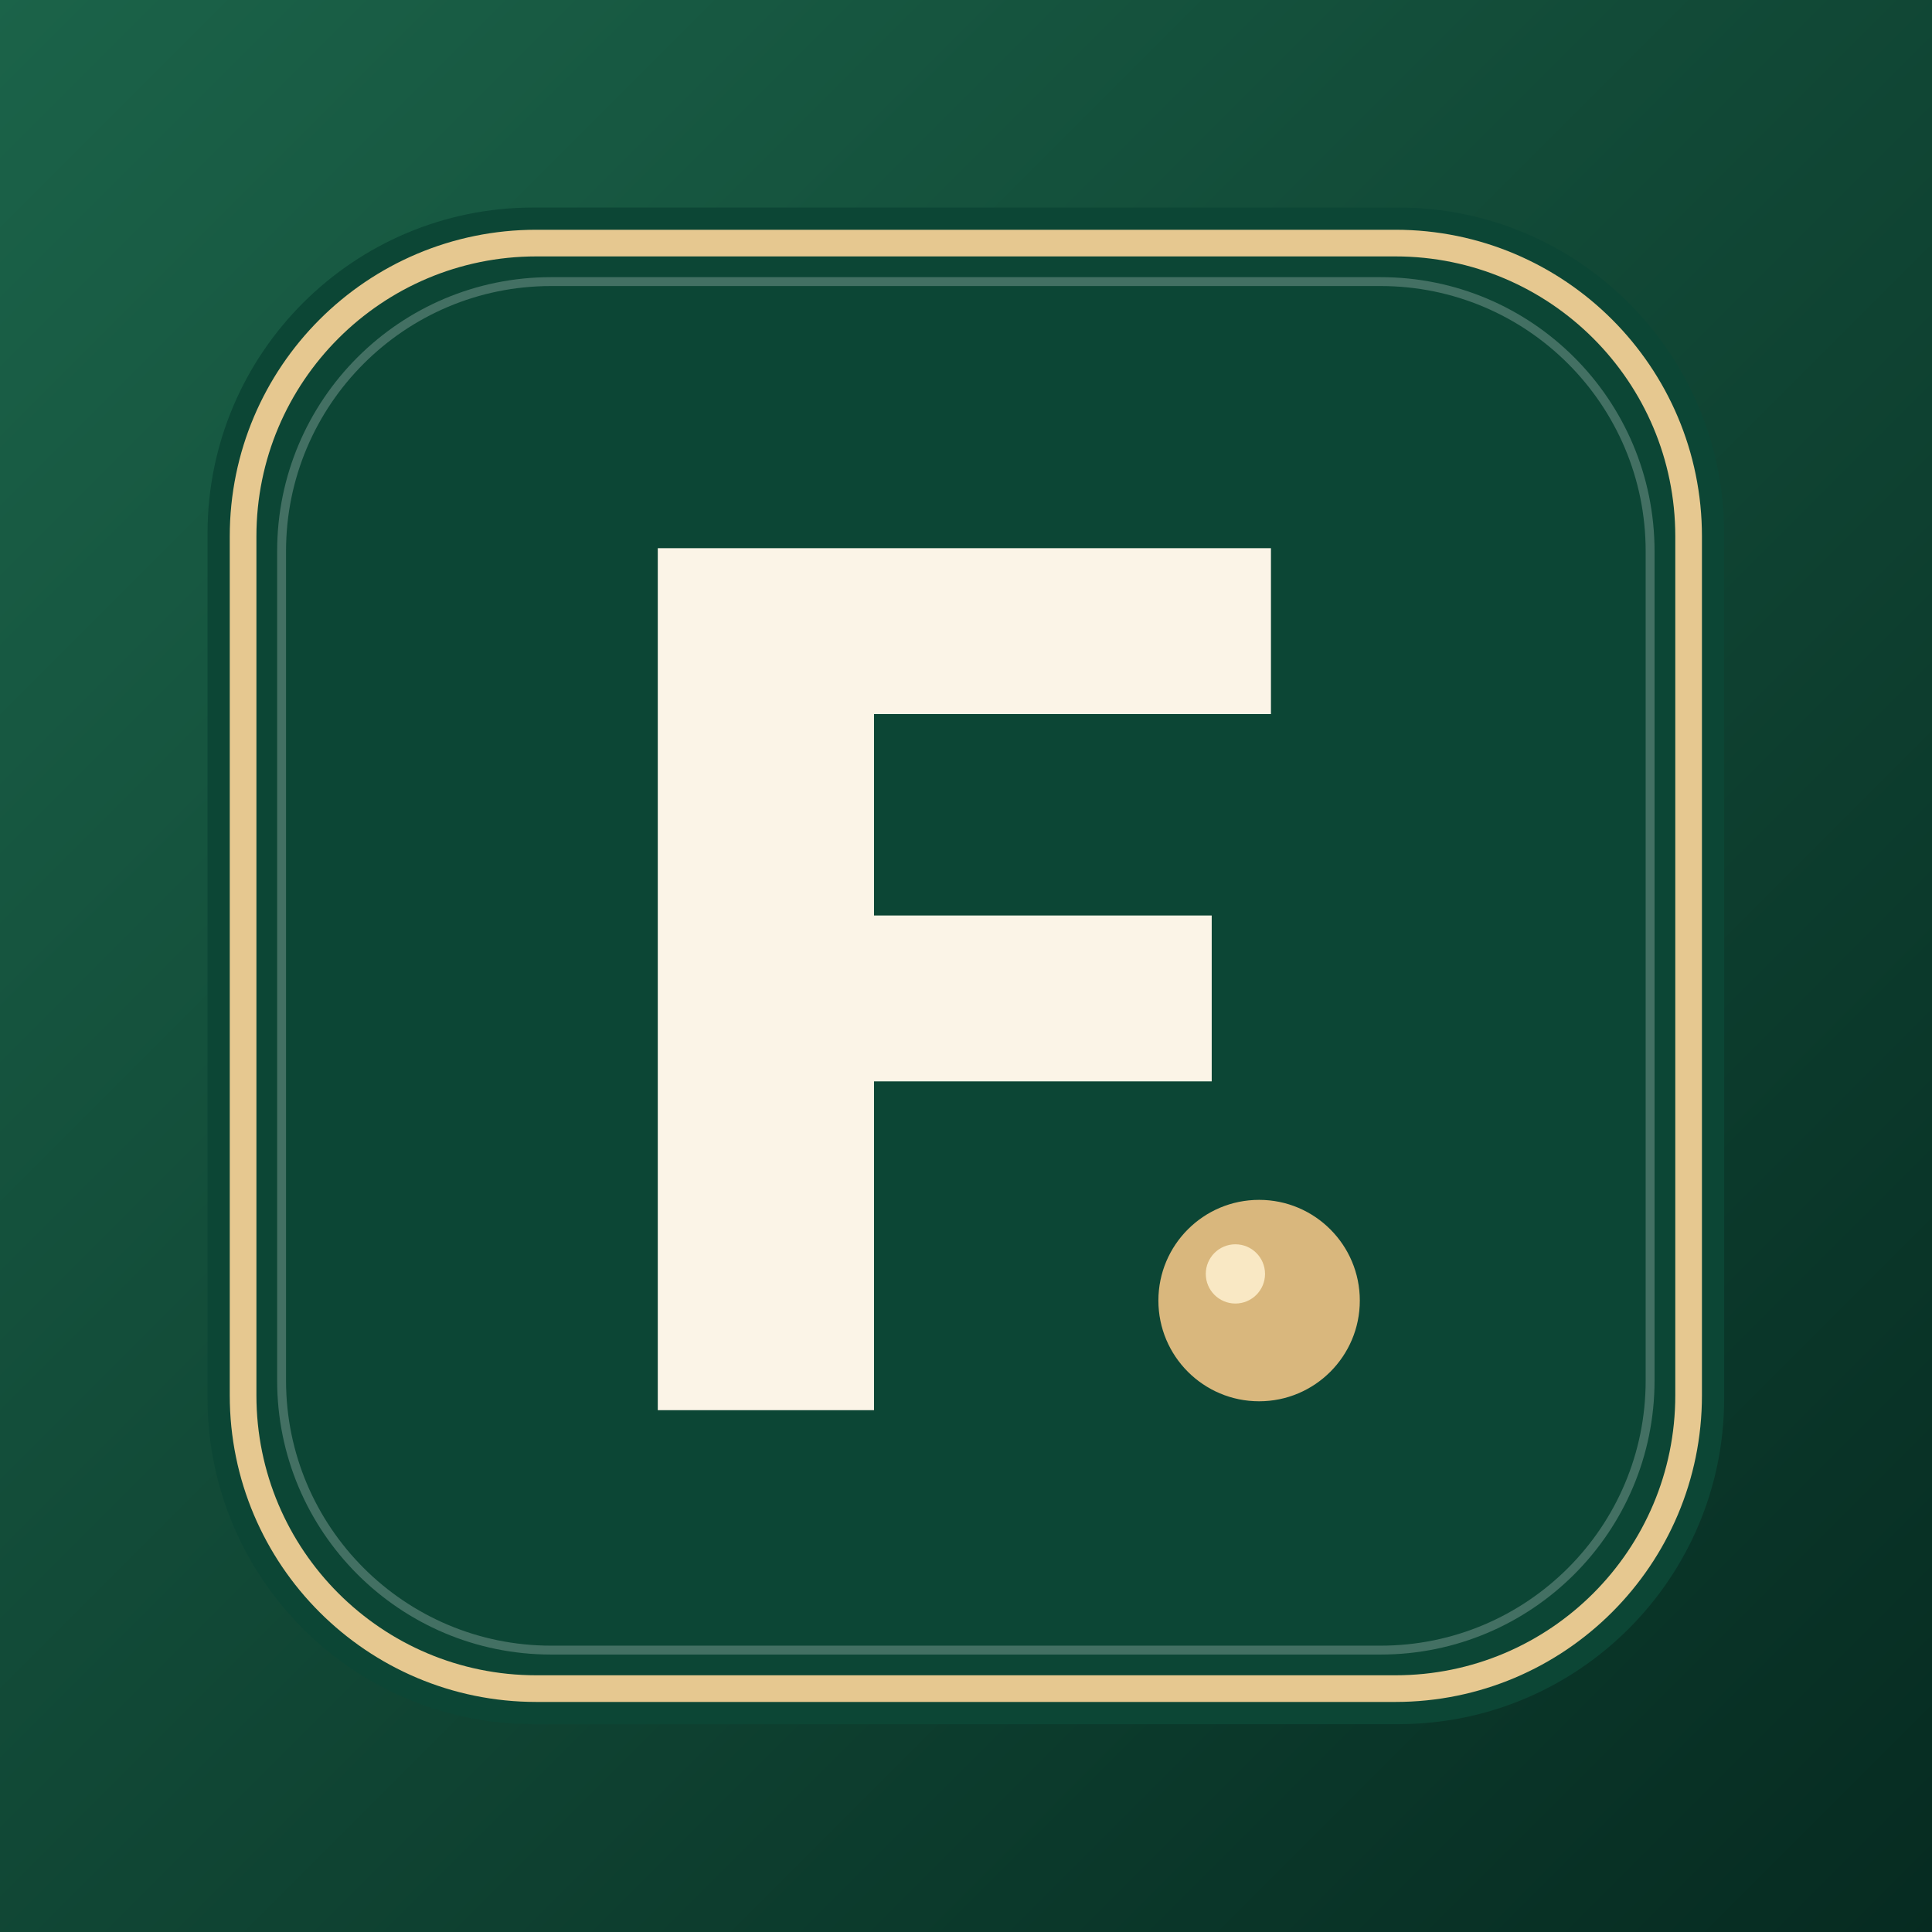
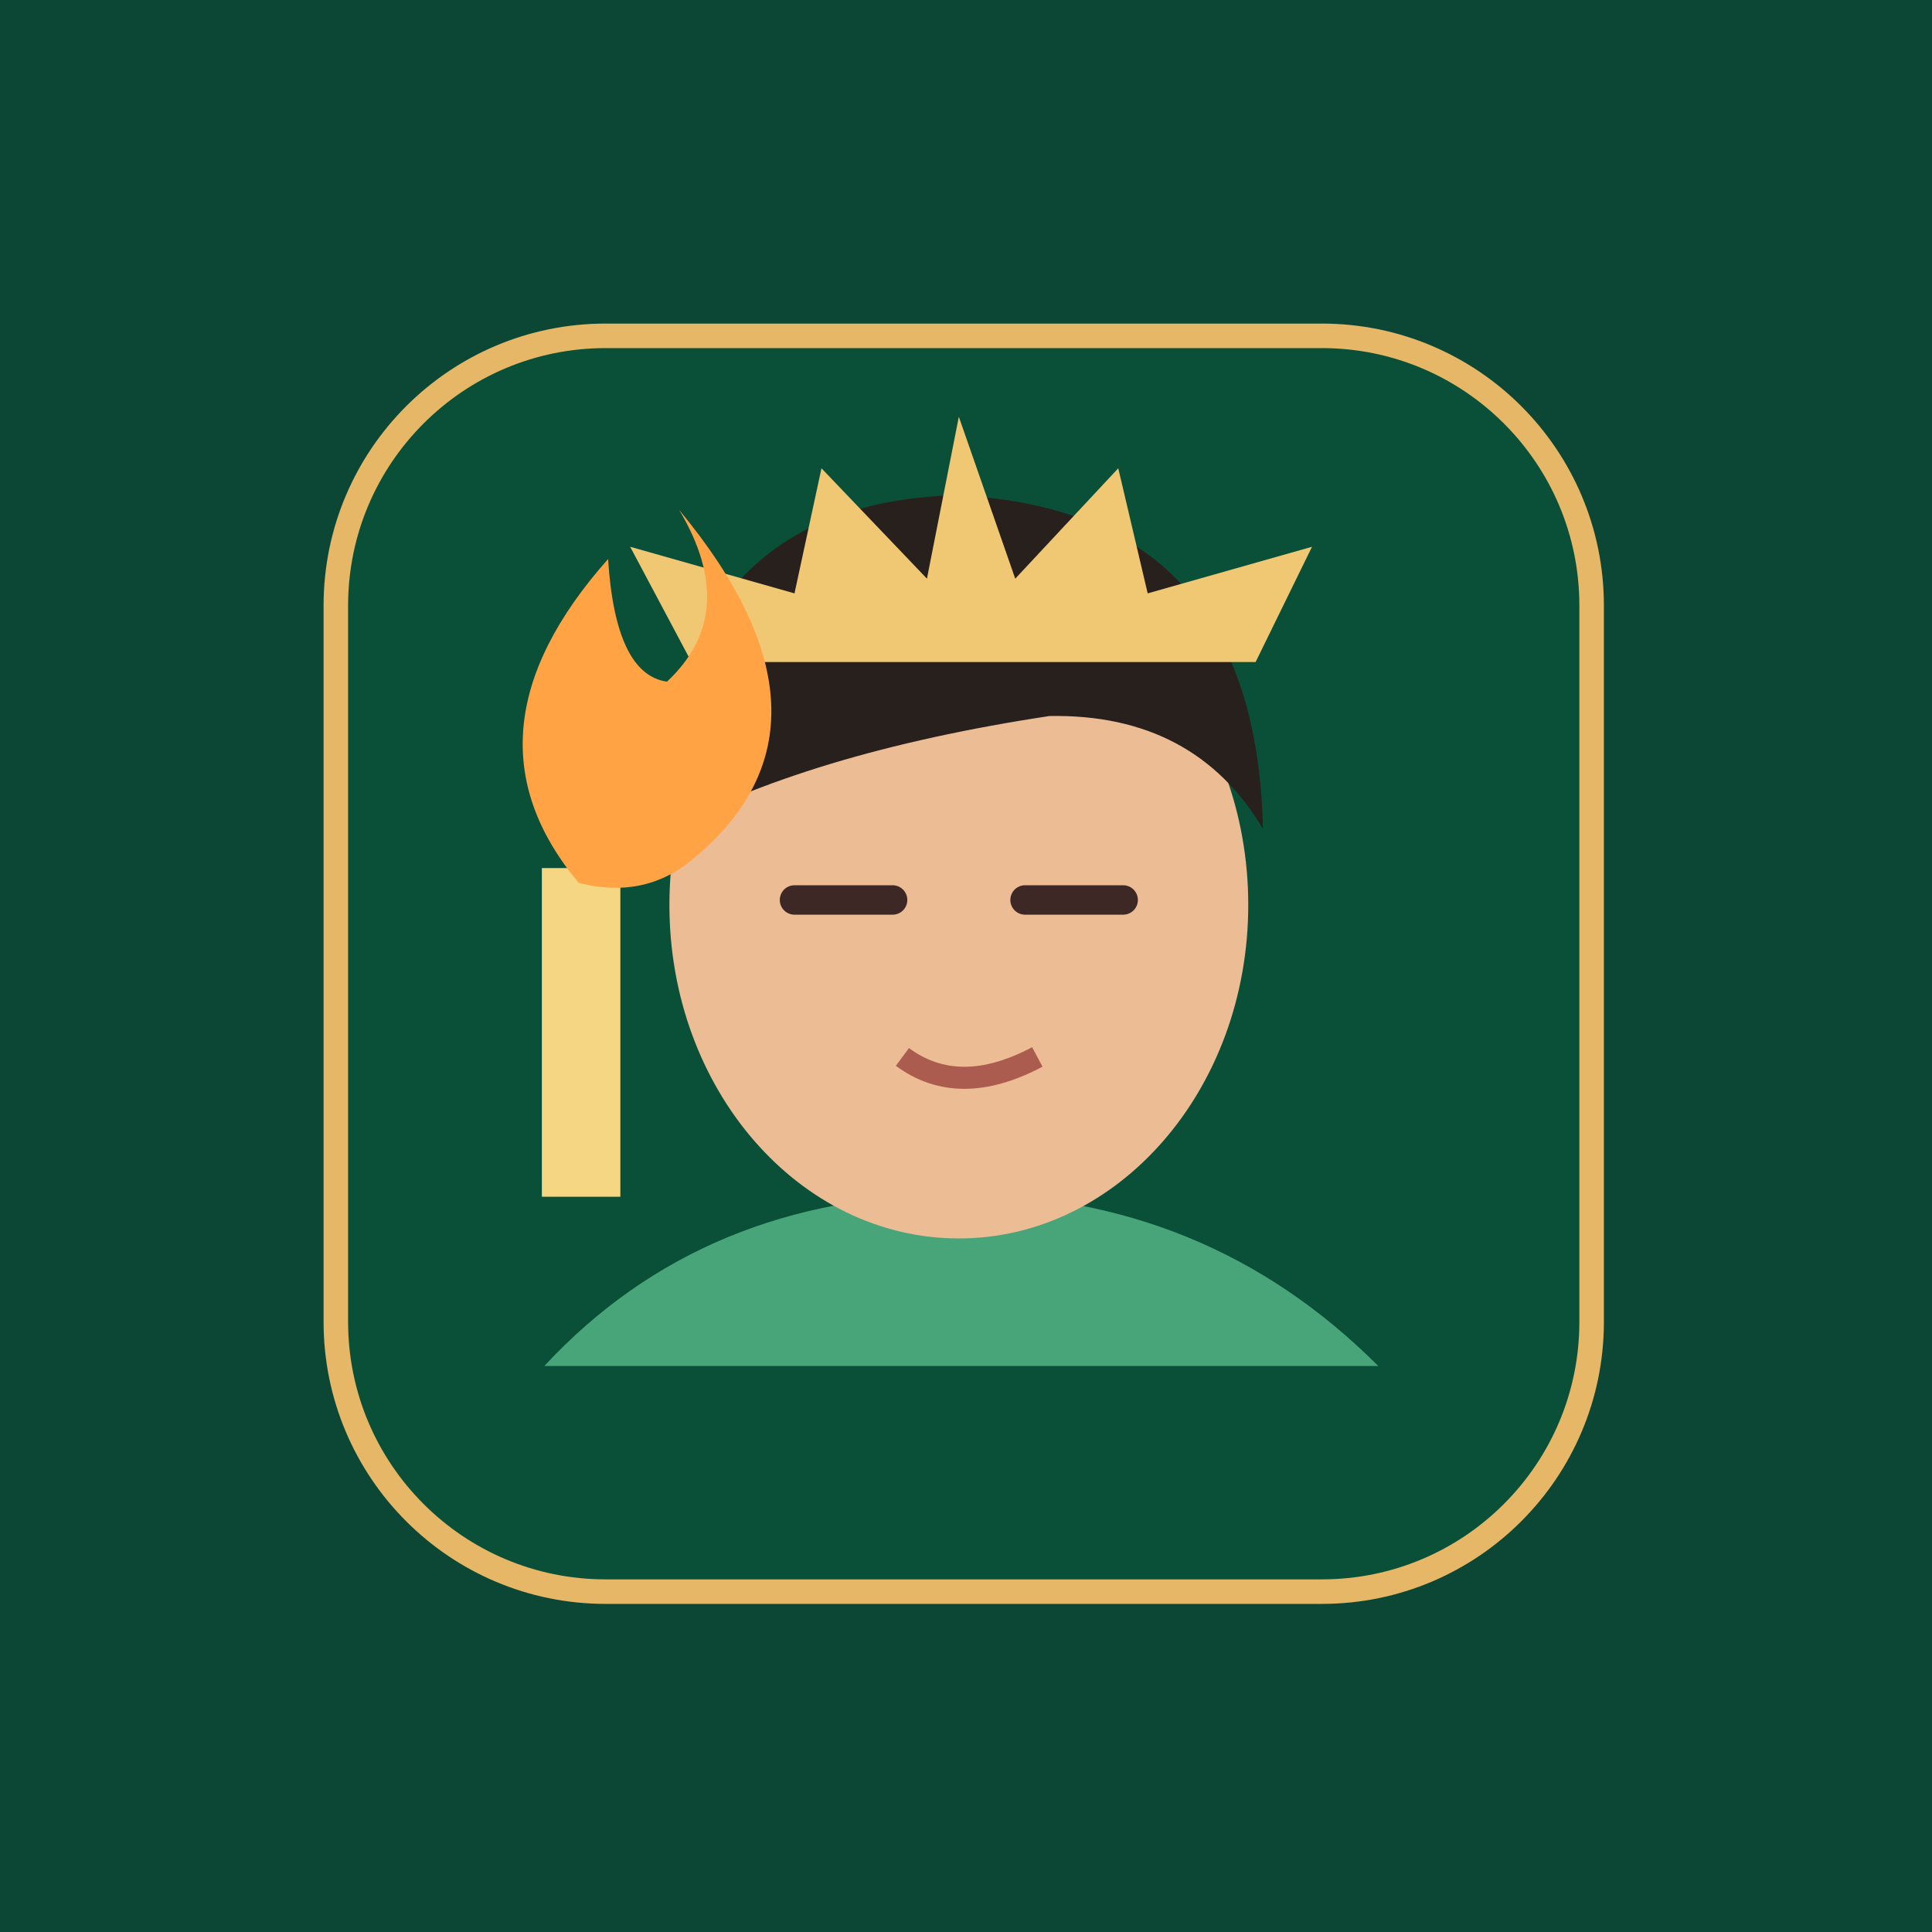
<svg xmlns="http://www.w3.org/2000/svg" width="512" height="512" viewBox="0 0 512 512">
-   <defs>
-     <linearGradient id="bg" x1="0" y1="0" x2="1" y2="1">
-       <stop stop-color="#1b6349" />
-       <stop offset="1" stop-color="#062b21" />
-     </linearGradient>
-   </defs>
-   <rect width="512" height="512" fill="url(#bg)" />
-   <g transform="translate(55 55) scale(.785)">
-     <rect width="512" height="512" rx="110" fill="#0c4635" />
-     <rect x="12" y="12" width="488" height="488" rx="99" stroke="#e6c890" stroke-width="9" fill="none" />
-     <rect x="25" y="25" width="462" height="462" rx="91" stroke="#ffffff" stroke-opacity=".23" stroke-width="3" fill="none" />
-     <path d="M152 115 H359 V171 H225 V239 H339 V295 H225 V406 H152 Z" fill="#fbf4e7" />
-     <circle cx="355" cy="369" r="34" fill="#d9b77d" />
-     <circle cx="347" cy="360" r="10" fill="#fff1d0" opacity=".85" />
+   <rect width="512" height="512" fill="#0c4735" />
+   <g transform="translate(89 89) scale(.65)">
+     <rect width="512" height="512" rx="110" fill="#0a5039" stroke="#e5b766" stroke-width="10" />
+     <path d="M85 420Q150 350 254 350Q355 350 425 420" fill="#48a57a" />
+     <ellipse cx="254" cy="232" rx="118" ry="136" fill="#ecbc94" />
+     <path d="M132 203Q134 69 252 65Q375 70 378 201Q350 154 291 155Q192 170 132 203" fill="#28201d" />
+     <path d="M145 133L120 86L187 105L198 54L241 99L254 33L277 99L319 54L331 105L398 86L375 133Z" fill="#f0c874" />
+     <path d="M187 230H227M281 230H321" stroke="#3e2826" stroke-width="12" stroke-linecap="round" />
+     <path d="M231 294Q254 311 286 294" stroke="#ab5c4e" stroke-width="9" fill="none" />
+     <path d="M100 351V217" stroke="#f5d783" stroke-width="32" />
+     <path d="M99 223Q48 162 111 91Q114 138 135 141Q165 113 140 71Q212 158 146 213Q126 230 99 223" fill="#ffa344" />
  </g>
</svg>
